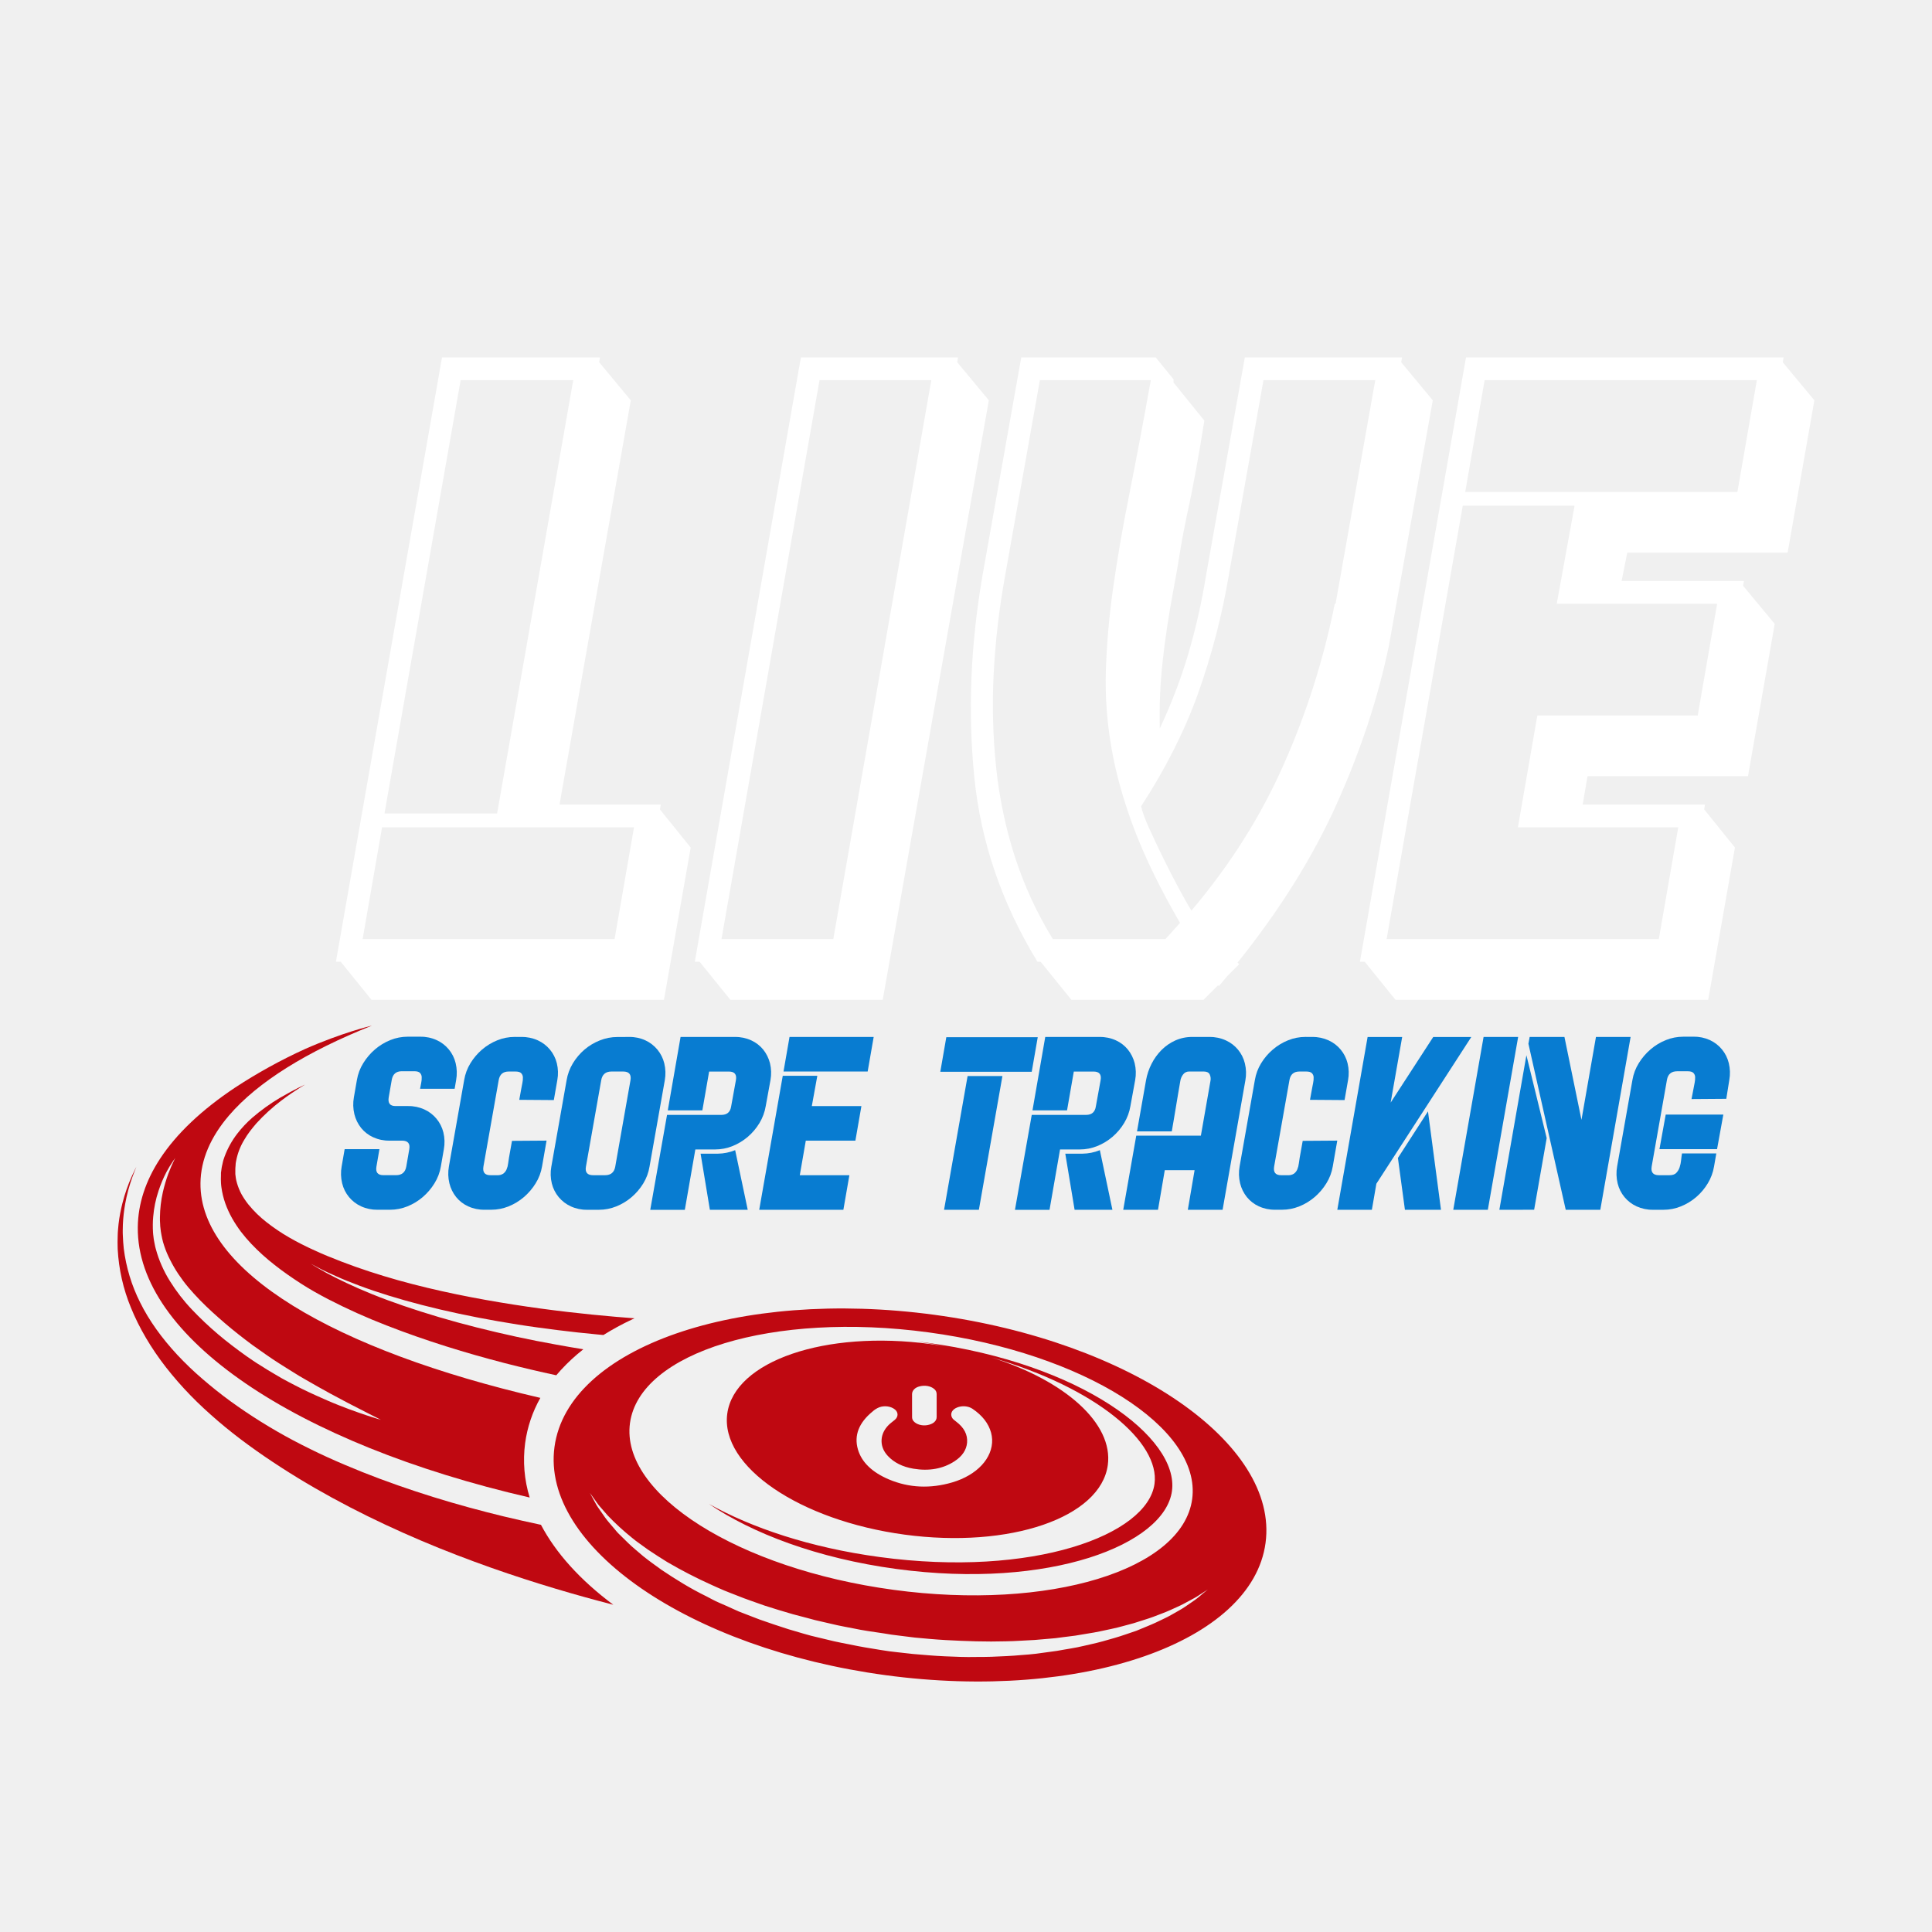
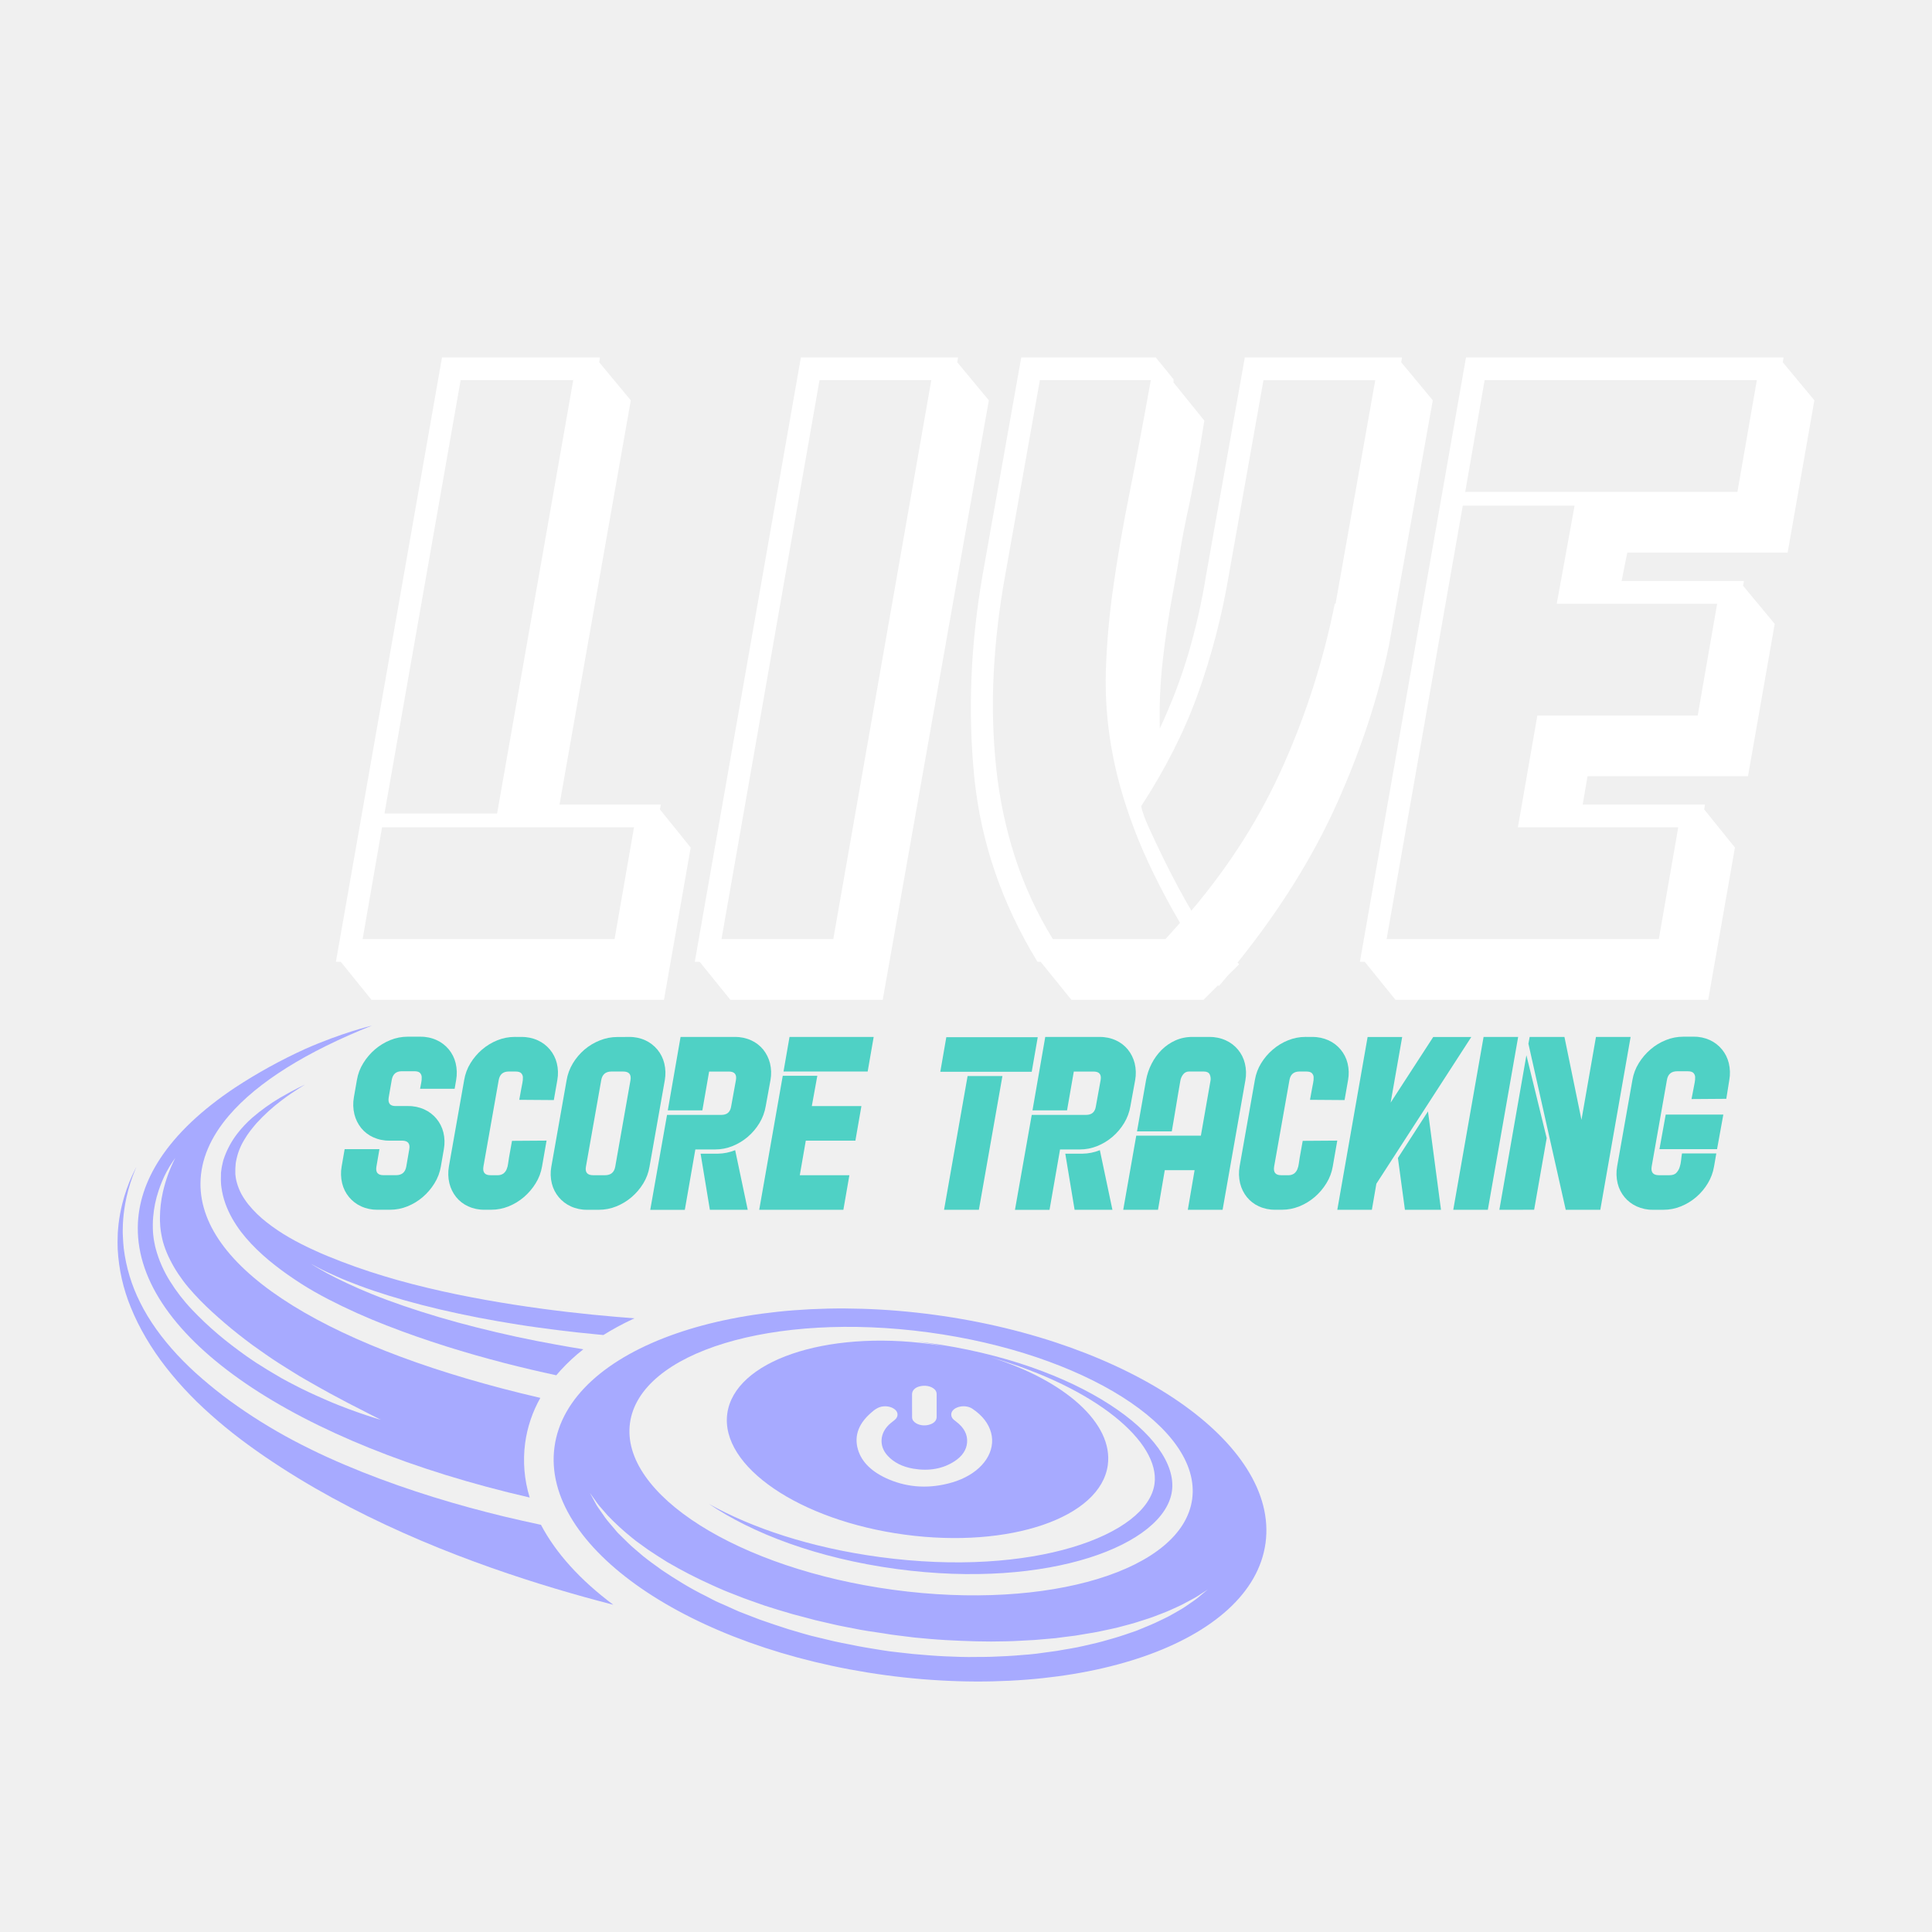
<svg xmlns="http://www.w3.org/2000/svg" id="Capa_1" data-name="Capa 1" viewBox="0 0 2000 2000">
  <defs>
-     <style>.cls-1{fill:#fff;}.cls-2{fill:#087cd1;}.cls-3{fill:none;}.cls-4{fill:#bf0811;}</style>
+     <style>.cls-1{fill:#fff;}.cls-2{fill:#4FD1C5;}.cls-3{fill:none;}.cls-4{fill:#a7aaff;}</style>
  </defs>
  <path class="cls-1" d="M621.1,370l-.83,5L653,414.44l-73.8,418.49H684l-.84,5L715,877.38l-27.67,157.67H384.6l-31.87-39.42h-5L457.57,370ZM395.51,856.41,375.38,972.15H636.2l20.13-115.74ZM398,842.16H514.59l78.84-448.68H476.86Z" />
  <path class="cls-1" d="M829.08,370h162.7l-.84,5,32.71,39.41L913.78,1035.05H756.12l-31.87-39.42h-5ZM746.89,972.15H862.62L964.1,393.48H848.37Z" />
  <path class="cls-1" d="M1214.85,392.64V396l31.87,39.42q-4.2,26.85-8.8,52t-9.65,47.8q-4.2,20.13-7.13,38.58t-6.29,36.06q-7.55,40.26-11.32,75.06a522.14,522.14,0,0,0-2.93,69.19,549.55,549.55,0,0,0,29.77-78,661.09,661.09,0,0,0,18-79.67L1288.65,370h162.7l-.84,5,32.71,39.41-45.29,253.28q-16.79,81.35-54.09,164.37T1281.11,996.47l1.67,1.68L1271,1009.89l-9.22,10.9-.84-.84-15.1,15.1h-136.7l-31.87-39.42H1074q-55.35-90.57-65.42-191.21t8.39-208L1057.19,370H1196.4Zm-138.37.84-36.07,202.95a793,793,0,0,0-11.74,100.64,623.84,623.84,0,0,0,2.52,97.28,456.7,456.7,0,0,0,19.29,92.25,393.16,393.16,0,0,0,39.41,85.55h116.58l15.09-16.78q-30.19-52-47-96t-23.9-84.71a395.35,395.35,0,0,1-5.87-80.93,791.65,791.65,0,0,1,7.54-85.12q6.3-44.85,16.78-97.28t22.22-117.83Zm195.4,202.95a717.25,717.25,0,0,1-31.87,122q-21,58.31-58.7,116.16,1.67,8.39,8.38,23.06t14.68,31q8,16.35,15.93,31t13,23.06q60.39-71.26,96-152.21A791.72,791.72,0,0,0,1381.74,625h.84l41.1-231.47H1307.94Z" />
  <path class="cls-1" d="M1517.6,370h328.76l-.84,5,32.71,39.41-27.68,157.67h-166l-5.87,29.35h126.63l-.84,5,32.71,39.42-27.67,157.67H1643.4l-5,29.35H1765l-.84,5L1796,877.38l-27.68,157.67H1444.64l-31.87-39.42h-5ZM1630,523.47H1514.25l-78.83,448.68H1717.2l20.13-115.74h-166l20.13-115.73h166L1777.59,625H1611.53Zm-113.21-14.26h281.78l20.13-115.73H1536.89Z" />
  <path class="cls-2" d="M435.12,1073.19a39.5,39.5,0,0,1,16.85,3.5,35.14,35.14,0,0,1,19.71,23.85,42.48,42.48,0,0,1,.52,17.51l-1.56,9.07H434.86q.51-2.85,1.16-6.09a24.54,24.54,0,0,0,.52-6,6.43,6.43,0,0,0-1.81-4.4c-1.13-1.13-3.07-1.69-5.84-1.69h-13q-8.82,0-10.37,9.08l-3.11,17.89q-1.56,9.07,7,9.07h13a39.54,39.54,0,0,1,16.86,3.5,35.36,35.36,0,0,1,19.7,23.73,41.59,41.59,0,0,1,.52,17.37l-3.11,17.89a47.9,47.9,0,0,1-6.61,17.5,60.51,60.51,0,0,1-12.19,14.27,57,57,0,0,1-15.82,9.59,47.82,47.82,0,0,1-18,3.5h-13a39.58,39.58,0,0,1-16.86-3.5,35.15,35.15,0,0,1-19.7-23.86,42.08,42.08,0,0,1-.52-17.5l3.11-17.89h36l-3.11,18.07q-1.56,8.89,7.26,8.9h13q9.06,0,10.63-8.88l3.11-18q1.56-8.88-7.52-8.88h-13a39.35,39.35,0,0,1-16.85-3.51,34.38,34.38,0,0,1-12.45-9.59,36.78,36.78,0,0,1-7-14.26,42.43,42.43,0,0,1-.52-17.5l3.12-17.89a47.84,47.84,0,0,1,6.61-17.51,60.82,60.82,0,0,1,12.18-14.26,57,57,0,0,1,15.82-9.59,47.85,47.85,0,0,1,18-3.5Z" />
  <path class="cls-2" d="M539.87,1073.45a39.43,39.43,0,0,1,16.86,3.5,35.32,35.32,0,0,1,19.7,23.72,41.63,41.63,0,0,1,.52,17.38l-3.63,20.74-35.78-.26,2.07-11.41q.52-2.85,1.17-6.09a24.39,24.39,0,0,0,.52-5.84,6.29,6.29,0,0,0-1.82-4.27c-1.12-1.13-3.07-1.69-5.83-1.69h-7q-8.82,0-10.38,8.82l-15.81,89.45q-1.56,9.09,7.26,9.08h7a10.26,10.26,0,0,0,6.35-1.69,10.65,10.65,0,0,0,3.37-4.41,21.48,21.48,0,0,0,1.56-6q.39-3.24.91-6.09l3.11-17.38,35.78-.25-4.67,26.7a47.72,47.72,0,0,1-6.61,17.5,60.28,60.28,0,0,1-12.19,14.27,56.84,56.84,0,0,1-15.81,9.59,47.89,47.89,0,0,1-18,3.5h-7a39.51,39.51,0,0,1-16.86-3.5,34.34,34.34,0,0,1-12.44-9.59,36.77,36.77,0,0,1-7-14.27,42.26,42.26,0,0,1-.51-17.5l15.81-89.45a48,48,0,0,1,6.49-17.38,59.34,59.34,0,0,1,12-14.13,56.9,56.9,0,0,1,15.82-9.59,47.66,47.66,0,0,1,18-3.5Z" />
  <path class="cls-2" d="M651.37,1073.45a38.51,38.51,0,0,1,16.72,3.5,35.41,35.41,0,0,1,19.58,23.85,42.48,42.48,0,0,1,.52,17.51l-15.82,89.45a48.13,48.13,0,0,1-6.48,17.37,59.27,59.27,0,0,1-12.06,14.14,57,57,0,0,1-15.82,9.59,47.82,47.82,0,0,1-18,3.5H607.81a39.51,39.51,0,0,1-16.86-3.5,35.3,35.3,0,0,1-19.7-23.73,41.42,41.42,0,0,1-.52-17.37l15.81-89.45A49.27,49.27,0,0,1,593,1100.8a58.26,58.26,0,0,1,12.05-14.26A56.44,56.44,0,0,1,621,1077a48.62,48.62,0,0,1,18.15-3.5Zm1.29,44.86q1.56-9.07-7.52-9.08H633q-9.09,0-10.63,9.08l-15.82,89.45q-1.56,8.82,7.52,8.82h12.19q9.06,0,10.63-8.82Z" />
  <path class="cls-2" d="M760.79,1073.45a39.38,39.38,0,0,1,16.85,3.5,34.46,34.46,0,0,1,12.45,9.59,37.06,37.06,0,0,1,7,14.13,41.8,41.8,0,0,1,.52,17.38l-4.93,27a49.44,49.44,0,0,1-6.48,17.51,58.34,58.34,0,0,1-12.06,14.26,57,57,0,0,1-15.82,9.59,47.85,47.85,0,0,1-18,3.5H719.82l-10.89,62.49H673.14l17.38-98.27h56.26q8.82,0,10.12-8.87l4.92-27.12q1.56-8.86-7.26-8.87H734.08l-7,40.19H691.29l13.23-76Zm-35.53,120.83h17.89a49.27,49.27,0,0,0,17.89-3.63l13,61.71H734.86Z" />
  <path class="cls-2" d="M846.09,1113.64l-5.7,31.37h51.34l-6.23,35.79H834.16l-6.22,35.78h51.34l-6.22,35.78H785.94l24.37-138.72Zm-35-4.41,6.22-35.78h87.12l-6.22,35.78Z" />
  <path class="cls-2" d="M979.62,1073.71h94.65l-6.23,35.78H973.4Zm-2.33,178.65,24.37-138.46h36.05l-24.38,138.46Z" />
  <path class="cls-2" d="M1138.31,1073.45a39.35,39.35,0,0,1,16.85,3.5,34.46,34.46,0,0,1,12.45,9.59,37.06,37.06,0,0,1,7,14.13,41.8,41.8,0,0,1,.52,17.38l-4.93,27a49.44,49.44,0,0,1-6.48,17.51,58.34,58.34,0,0,1-12.06,14.26,57,57,0,0,1-15.82,9.59,47.82,47.82,0,0,1-18,3.5h-20.48l-10.89,62.49h-35.78l17.37-98.27h56.27q8.81,0,10.11-8.87l4.92-27.12q1.56-8.86-7.26-8.87H1111.6l-7,40.19h-35.78l13.22-76Zm-35.53,120.83h17.9a49.36,49.36,0,0,0,17.89-3.63l13,61.71h-39.15Z" />
  <path class="cls-2" d="M1252.13,1073.45A39.4,39.4,0,0,1,1269,1077a35.16,35.16,0,0,1,19.7,23.85,42.14,42.14,0,0,1,.52,17.51l-23.59,134h-36l7-41h-30.86l-7,41h-36l13.48-76.75h66.9l9.85-56.27a10.93,10.93,0,0,0-.78-7.26q-1.55-2.85-6-2.85h-15.3a7.41,7.41,0,0,0-6.22,3.11,14.44,14.44,0,0,0-2.85,6.74q-1.3,7.26-2.34,13.62t-2.07,12.44c-.69,4.07-1.39,8.21-2.08,12.45s-1.47,8.77-2.33,13.61h-36l9.33-52.89a60.6,60.6,0,0,1,5.71-17,56.07,56.07,0,0,1,10.37-14.39,47.82,47.82,0,0,1,14.26-9.85,42.36,42.36,0,0,1,17.63-3.63Z" />
  <path class="cls-2" d="M1358.44,1073.45a39.4,39.4,0,0,1,16.86,3.5,35.32,35.32,0,0,1,19.7,23.72,41.46,41.46,0,0,1,.52,17.38l-3.63,20.74-35.78-.26,2.07-11.41q.52-2.85,1.17-6.09a24.39,24.39,0,0,0,.52-5.84,6.25,6.25,0,0,0-1.82-4.27c-1.12-1.13-3.07-1.69-5.83-1.69h-7q-8.82,0-10.37,8.82L1319,1207.5q-1.56,9.09,7.26,9.08h7a10.29,10.29,0,0,0,6.36-1.69,10.81,10.81,0,0,0,3.37-4.41,21.83,21.83,0,0,0,1.55-6q.39-3.24.91-6.09l3.11-17.38,35.78-.25-4.66,26.7a47.92,47.92,0,0,1-6.62,17.5,60.47,60.47,0,0,1-12.18,14.27,57,57,0,0,1-15.82,9.59,47.85,47.85,0,0,1-18,3.5h-7a39.58,39.58,0,0,1-16.86-3.5,34.34,34.34,0,0,1-12.44-9.59,36.61,36.61,0,0,1-7-14.27,42.08,42.08,0,0,1-.52-17.5l15.81-89.45a48,48,0,0,1,6.49-17.38,59.16,59.16,0,0,1,12.06-14.13,56.84,56.84,0,0,1,15.81-9.59,47.66,47.66,0,0,1,18-3.5Z" />
  <path class="cls-2" d="M1424.82,1225.39l-4.67,27h-35.78l31.38-178.91h35.78l-11.93,67.93,44.08-67.93h39.41Zm29.56,27-7.26-53.67,31.12-48.23,13.48,101.9Z" />
  <path class="cls-2" d="M1504.42,1252.36l31.38-178.91h35.78l-31.37,178.91Z" />
  <path class="cls-2" d="M1552.13,1252.36l28-160,21,85.82-13,74.16Zm85-93.09,15-85.82H1688l-31.37,178.91h-35.79l-38.63-171.91,1.3-7h36Z" />
  <path class="cls-2" d="M1753.34,1073.19a38.62,38.62,0,0,1,16.72,3.5,35.41,35.41,0,0,1,19.58,23.85,42.31,42.31,0,0,1,.52,17.51l-3.11,19.44-36,.26,2.07-10.72q.51-2.88,1.17-6.15a24.83,24.83,0,0,0,.52-5.89,6.41,6.41,0,0,0-1.82-4.32q-1.7-1.7-5.83-1.7h-10.89q-9.09,0-10.64,8.84l-15.81,89.67q-1.56,9.11,7.52,9.1h10.89q4.66,0,7-2.34a14.7,14.7,0,0,0,3.5-5.83,33.9,33.9,0,0,0,1.55-7.39c.26-2.59.56-4.93.91-7h35.53l-2.34,13.48a49.32,49.32,0,0,1-6.48,17.5,58.2,58.2,0,0,1-12.06,14.27,56.9,56.9,0,0,1-15.82,9.59,47.82,47.82,0,0,1-18,3.5h-10.89a39.5,39.5,0,0,1-16.85-3.5,35.13,35.13,0,0,1-19.71-23.86,42.42,42.42,0,0,1-.52-17.5l15.82-89.45a48,48,0,0,1,6.61-17.51,60.62,60.62,0,0,1,12.19-14.26,56.75,56.75,0,0,1,15.82-9.59,47.85,47.85,0,0,1,18-3.5Zm-29,80.64h59.64l-6.49,35.78h-59.63Z" />
  <path class="cls-3" d="M1236.19,1654.26c-3.23,1.77-7,3.77-11.16,6s-9,4.19-14.22,6.62-11.11,4.35-17.2,6.79c-6.2,2.28-13,4.19-20,6.5-7.19,1.75-14.6,4.1-22.53,5.8s-16.15,3.63-24.81,4.88c-4.28.7-8.69,1.42-13.1,2.19-4.48.59-9,1.16-13.66,1.72l-6.94.92q-3.48.32-7.08.62c-4.72.38-9.53.83-14.38,1.23-9.73.36-19.66,1.26-29.8,1.39-20.24.61-41.17-.14-62.4-1.29-10.61-.6-21.3-1.64-32-2.6-5.37-.68-10.74-1.32-16.06-2l-7.88-1-8.1-1.31-16.22-2.41c-5.43-.82-10.56-2-15.84-2.89s-10.52-1.94-15.74-3.09-10.41-2.37-15.61-3.6-10.33-2.36-15.37-3.84c-5.11-1.3-10.16-2.64-15.22-4-10-2.84-19.84-5.89-29.5-9-9.47-3.48-19-6.48-28-10.2-4.55-1.81-9-3.55-13.46-5.3s-8.63-3.8-12.87-5.69a482.86,482.86,0,0,1-46.45-23.92q-10.29-6.41-19.51-12.58c-5.88-4.4-11.83-8.19-16.84-12.48a261.17,261.17,0,0,1-25.14-23.06l-8.34-9.58c-2.4-2.78-4.05-5.52-5.59-7.53-2.63-3.65-4.19-5.8-4.52-6.28.28.52,1.55,2.85,3.71,6.79,1.28,2.2,2.65,5.15,4.74,8.25s4.6,6.61,7.37,10.55,6.47,7.82,10.21,12.37c1,1.1,1.85,2.28,2.89,3.39s2.18,2.14,3.3,3.26q3.39,3.29,7,6.88c4.77,4.78,10.47,9.16,16.17,14.2,5.92,4.76,12.42,9.37,19.16,14.24,13.8,9.26,29.09,18.89,46.22,27.23,4.24,2.16,8.51,4.41,12.94,6.5s9,4,13.53,6c2.28,1,4.61,2,6.89,3.09,2.38.89,4.72,1.82,7.1,2.76,4.77,1.83,9.59,3.67,14.39,5.55q14.68,5.22,30,10.08c10.3,2.93,20.58,6.34,31.22,8.65,5.33,1.25,10.62,2.54,16,3.83s10.79,2.21,16.23,3.29,10.91,2.31,16.3,3.13l16.19,2.58,8.11,1.23,8.41,1,16.47,1.83c11,.91,21.88,1.9,32.77,2.4s21.7,1,32.38.68c5.34-.08,10.65,0,15.91-.19s10.5-.48,15.68-.7,10.33-.63,15.41-1.09,10.1-.83,15.06-1.35,9.86-1.31,14.7-2c2.41-.29,4.83-.62,7.21-1s4.73-.82,7.08-1.25c4.69-.82,9.32-1.6,13.88-2.44s9-2,13.34-3c8.74-1.85,17-4.39,25-6.61s15.47-5.09,22.66-7.46c7-3,13.68-5.5,19.82-8.33,6-3,11.83-5.44,16.89-8.41s9.72-5.51,13.77-8.13,7.52-5.19,10.63-7.32,5.34-4.34,7.36-6c3-2.5,5-4.13,5.7-4.78-.81.51-2.93,1.9-6.26,4C1242.05,1650.61,1239.46,1652.5,1236.19,1654.26Z" />
  <path class="cls-3" d="M925.12,1645.81c160.72,21.69,299-20.41,309-94s-112.27-150.86-273-172.55-299,20.37-309,94S764.4,1624.12,925.12,1645.81Zm101.32-240.53c75.57,23.75,126.2,68,120.36,111.29-7.35,54.5-101.5,86.77-210.29,72.09s-191-70.77-183.65-125.26,101.5-86.78,210.29-72.09q8,1.08,15.86,2.46-14-2.77-28.7-5c3.08.37,6.19.74,9.35,1.17,158.73,21.42,261,98.09,253.56,153.48S1086.77,1645.62,928,1624.2c-82.41-11.12-149.62-37.13-194.16-67.37,43.94,24.62,104.52,45.26,176.78,55,158.73,21.42,277.35-22.8,284.5-75.83C1200.94,1493.2,1135.32,1436.76,1026.44,1405.28Z" />
  <path class="cls-3" d="M225.7,1381.16c9.42,8,19.23,15.35,29,22.38,4.92,3.39,9.81,6.82,14.77,9.82l7.38,4.64c2.47,1.47,4.9,2.93,7.36,4.38,4.82,2.94,9.7,5.55,14.44,8.17s9.49,5,14.08,7.23c9.18,4.58,18,8.57,26.2,12s15.74,6.46,22.48,9,12.65,4.56,17.53,6.17,8.77,2.76,11.39,3.62c2.31.67,3.67,1.08,4,1.19-.61-.33-5.84-3-14.53-7.38-4.62-2.37-10.22-5.23-16.65-8.54-3.25-1.62-6.62-3.46-10.2-5.38s-7.34-3.9-11.24-6c-7.83-4.2-16.2-9-25-14.08-4.42-2.55-8.89-5.27-13.45-8.07s-9.25-5.6-13.87-8.7c-9.42-5.93-18.78-12.73-28.35-19.48-9.4-7-18.9-14.22-27.93-22.13s-18.07-15.88-26.32-24.36c-4.11-4.27-8.07-8.56-11.83-13a155.9,155.9,0,0,1-10.3-13.76,133.77,133.77,0,0,1-8.42-14.46,99.19,99.19,0,0,1-6.26-14.86c-.38-1.29-.94-2.7-1.2-3.88s-.59-2.41-.88-3.6c-.59-2.41-.94-5-1.39-7.44-.22-2.51-.67-4.94-.71-7.4-.07-1.2-.15-2.43-.21-3.61s0-2.41,0-3.6a125.11,125.11,0,0,1,3-25.85,155.8,155.8,0,0,1,5.76-19.39c2-5.23,3.78-9.3,5.09-12,1.16-2.35,1.84-3.76,2-4.08-.21.28-1.06,1.53-2.56,3.65a121.67,121.67,0,0,0-6.7,11.16,130.6,130.6,0,0,0-8,19.09,114.21,114.21,0,0,0-5.58,27c-.1,1.29-.2,2.58-.28,3.89s-.07,2.65-.11,4c-.12,2.7.13,5.44.21,8.24.06,1.41.28,2.8.43,4.23s.28,2.84.61,4.33.55,3,.86,4.43.67,2.76,1,4.15a113.44,113.44,0,0,0,6,17,124.37,124.37,0,0,0,8.58,16.25,183,183,0,0,0,22.79,29.46A344.57,344.57,0,0,0,225.7,1381.16Z" />
  <path class="cls-4" d="M967.21,1361.07C764,1333.63,587.91,1394.89,574,1497.91s139.6,208.81,342.84,236.24,379.35-33.86,393.25-136.88S1170.5,1388.5,967.21,1361.07ZM652.14,1473.26c9.94-73.64,148.24-115.7,309-94s282.93,98.91,273,172.55-148.25,115.7-309,94S642.21,1546.85,652.14,1473.26ZM1244.77,1650c-2,1.62-4.29,3.78-7.36,6s-6.65,4.56-10.63,7.32-8.74,5.16-13.77,8.13-10.85,5.4-16.89,8.41c-6.14,2.83-12.82,5.36-19.82,8.33-7.19,2.37-14.65,5.15-22.66,7.46s-16.26,4.76-25,6.61c-4.36,1-8.82,2.07-13.34,3s-9.19,1.62-13.88,2.44c-2.35.43-4.69.86-7.08,1.25s-4.8.67-7.21,1c-4.84.67-9.73,1.33-14.7,2s-10,.94-15.06,1.35-10.2.91-15.41,1.09-10.4.44-15.68.7-10.57.11-15.91.19c-10.68.27-21.48-.22-32.38-.68s-21.8-1.49-32.77-2.4l-16.47-1.83-8.41-1-8.11-1.23L896,1705.47c-5.39-.82-10.9-2.09-16.3-3.13s-10.9-2.08-16.23-3.29-10.66-2.58-16-3.83c-10.64-2.31-20.92-5.72-31.22-8.65q-15.25-4.85-30-10.08c-4.8-1.88-9.62-3.72-14.39-5.55-2.38-.94-4.72-1.87-7.1-2.76-2.28-1.06-4.61-2.08-6.89-3.09-4.56-2.07-9-4.08-13.53-6s-8.7-4.34-12.94-6.5c-17.13-8.34-32.42-18-46.22-27.23-6.74-4.87-13.24-9.48-19.16-14.24-5.7-5-11.4-9.42-16.17-14.2q-3.6-3.58-7-6.88c-1.12-1.12-2.21-2.19-3.3-3.26s-1.94-2.29-2.89-3.39c-3.74-4.55-7.4-8.43-10.21-12.37s-5.24-7.49-7.37-10.55-3.46-6.05-4.74-8.25c-2.16-3.94-3.43-6.27-3.71-6.79.33.48,1.89,2.63,4.52,6.28,1.54,2,3.19,4.75,5.59,7.53l8.34,9.58a261.17,261.17,0,0,0,25.14,23.06c5,4.29,11,8.08,16.84,12.48q9.2,6.2,19.51,12.58a482.86,482.86,0,0,0,46.45,23.92c4.24,1.89,8.5,3.87,12.87,5.69s8.91,3.49,13.46,5.3c9,3.72,18.5,6.72,28,10.2,9.66,3.1,19.5,6.15,29.5,9,5.06,1.35,10.11,2.69,15.22,4,5,1.48,10.19,2.7,15.37,3.84s10.41,2.41,15.61,3.6,10.47,2,15.74,3.09,10.41,2.07,15.84,2.89l16.22,2.41,8.1,1.31,7.88,1c5.32.63,10.69,1.27,16.06,2,10.69,1,21.38,2,32,2.6,21.23,1.15,42.16,1.9,62.4,1.29,10.14-.13,20.07-1,29.8-1.39,4.85-.4,9.66-.85,14.38-1.23q3.6-.3,7.08-.62l6.94-.92c4.61-.56,9.18-1.13,13.66-1.72,4.41-.77,8.82-1.49,13.1-2.19,8.66-1.25,16.85-3.23,24.81-4.88s15.34-4,22.53-5.8c7-2.31,13.77-4.22,20-6.5,6.09-2.44,12-4.41,17.2-6.79s10-4.41,14.22-6.62,7.93-4.25,11.16-6,5.86-3.65,8-5c3.33-2.14,5.45-3.53,6.26-4C1249.73,1645.88,1247.79,1647.51,1244.77,1650Z" />
  <path class="cls-4" d="M910.66,1611.84c-72.26-9.75-132.84-30.39-176.78-55,44.54,30.24,111.75,56.25,194.16,67.37,158.73,21.42,277.7-25.38,285.18-80.77S1118.39,1411.37,959.66,1390c-3.16-.43-6.27-.8-9.35-1.17q14.7,2.21,28.7,5-7.83-1.37-15.86-2.46c-108.79-14.69-202.94,17.59-210.29,72.09S827.73,1574,936.51,1588.66s202.94-17.59,210.29-72.09c5.84-43.27-44.79-87.54-120.36-111.29,108.88,31.48,174.5,87.92,168.72,130.73C1188,1589,1069.39,1633.26,910.66,1611.84Zm33.5-156.79v-11.8c0-3.82,3.09-7,8-8.14,5.54-1.34,11.25-.31,14.86,2.72a6.63,6.63,0,0,1,2.6,5.2c0,8,0,15.93,0,23.89,0,4.24-3.76,7.39-9.81,8.4-5.61.93-11.49-.87-14.3-4.39a6.3,6.3,0,0,1-1.32-4.18C944.17,1462.85,944.16,1459,944.16,1455.05Zm82.89,35.08c.7,19.3-15.67,36.93-41.36,44.47-22.5,6.59-44.58,5.71-65.42-3.08-17.15-7.24-28.29-17.68-32.17-31.14-4.2-14.57,1.12-27.68,15.13-39.15a22.92,22.92,0,0,1,7.23-4.5c5.42-1.89,11.95-.94,16,2.39,3.61,2.94,3.57,7.7-.21,10.73-2.78,2.24-5.71,4.37-7.87,6.94-4.11,4.88-6,10.1-5.79,15.71.21,5.34,2.39,10.28,6.6,14.78,6.24,6.66,15,11.19,26.33,13.1,16.28,2.74,30.69.12,42.71-7.76,7.94-5.2,12.23-11.68,12.88-19.16.73-8.37-3.1-15.68-11.43-21.91-1.75-1.32-3.54-2.62-4.32-4.38-1.81-4.05.27-8,5.35-10.11s11.58-1.66,16,1.31q15.27,10.32,19.24,24.67A33.59,33.59,0,0,1,1027.05,1490.13Z" />
  <path class="cls-4" d="M548.33,1550.24a132.58,132.58,0,0,1-4.7-56.44,130.85,130.85,0,0,1,15.74-46.72c-213-49.31-352.73-131.07-351.84-222.27.25-24.38,10.53-47.88,29.55-70.09,29.66-34.64,80.64-66.21,147.95-93-1.77.43-30.87,7.31-69.21,24.19a540.52,540.52,0,0,0-72.46,39.95c-34.15,22.75-60.53,47.49-77.72,73.75-14.81,22.67-22.78,46.41-23,71C141.49,1384.06,306.05,1494.49,548.33,1550.24ZM175.88,1326.15a124.37,124.37,0,0,1-8.58-16.25,113.44,113.44,0,0,1-6-17c-.37-1.39-.76-2.64-1-4.15s-.57-3-.86-4.43-.43-2.9-.61-4.33-.37-2.82-.43-4.23c-.08-2.8-.33-5.54-.21-8.24,0-1.35.06-2.7.11-4s.18-2.6.28-3.89a114.21,114.21,0,0,1,5.58-27,130.6,130.6,0,0,1,8-19.09,121.67,121.67,0,0,1,6.7-11.16c1.5-2.12,2.35-3.37,2.56-3.65-.14.32-.82,1.73-2,4.08-1.31,2.7-3.07,6.77-5.09,12a155.8,155.8,0,0,0-5.76,19.39,125.11,125.11,0,0,0-3,25.85c0,1.19,0,2.39,0,3.6s.14,2.41.21,3.61c0,2.46.49,4.89.71,7.4.45,2.43.8,5,1.39,7.44.29,1.19.59,2.39.88,3.6s.82,2.59,1.2,3.88a99.19,99.19,0,0,0,6.26,14.86,133.77,133.77,0,0,0,8.42,14.46,155.9,155.9,0,0,0,10.3,13.76c3.76,4.43,7.72,8.72,11.83,13,8.25,8.48,17.23,16.58,26.32,24.36s18.53,15.14,27.93,22.13c9.57,6.75,18.93,13.55,28.35,19.48,4.62,3.1,9.36,5.76,13.87,8.7s9,5.52,13.45,8.07c8.81,5,17.18,9.88,25,14.08,3.9,2.09,7.66,4.11,11.24,6s6.95,3.76,10.2,5.38c6.43,3.31,12,6.17,16.65,8.54,8.69,4.41,13.92,7,14.53,7.38-.31-.11-1.67-.52-4-1.19-2.62-.86-6.52-1.92-11.39-3.62s-10.81-3.61-17.53-6.17-14.32-5.43-22.48-9-17-7.46-26.2-12c-4.59-2.26-9.27-4.74-14.08-7.23s-9.62-5.23-14.44-8.17c-2.46-1.45-4.89-2.91-7.36-4.38l-7.38-4.64c-5-3-9.85-6.43-14.77-9.82-9.77-7-19.58-14.37-29-22.38a344.57,344.57,0,0,1-27-25.55A183,183,0,0,1,175.88,1326.15Z" />
  <path class="cls-4" d="M325.59,1294.39c-9.08-4.11-17.86-8.52-26.18-13.34A195.13,195.13,0,0,1,276,1265.27a116.4,116.4,0,0,1-19-18.57,81.33,81.33,0,0,1-7-10.45,59.84,59.84,0,0,1-4.6-11.24c-.26-1-.49-1.92-.76-2.88s-.36-1.94-.55-2.92-.22-2-.37-2.94l-.1-.76,0-.37c0,.13,0,.21,0,.29v-.2l0-1.76c0-1.17,0-2.33,0-3.5a10.72,10.72,0,0,1,.08-1.51l.12-1.33c0-.92.11-1.81.17-2.71s.37-1.93.51-2.91a64.46,64.46,0,0,1,8.32-21.53c3.72-6.54,8.31-12.06,12.67-17.19a189.68,189.68,0,0,1,25.64-23.4c7.66-5.78,14-10,18.27-12.69,3.56-2.25,5.74-3.59,6.42-4-.7.32-3,1.43-6.77,3.29-4.55,2.24-11.13,5.78-19.43,10.58a200.4,200.4,0,0,0-28.55,20.56,116.6,116.6,0,0,0-15.53,16.55,89.85,89.85,0,0,0-13.08,23.66c-.41,1.17-.84,2.35-1.22,3.58s-.64,2.66-.94,4l-.47,2a16.33,16.33,0,0,0-.37,1.92c-.16,1.17-.31,2.31-.47,3.47l-.25,1.74,0,.23a.07.07,0,0,1,0,.06s0,.1,0,.67l0,.51,0,1c0,1.37-.14,2.78-.1,4.15s.1,2.8.14,4.19.27,2.82.43,4.23a83.53,83.53,0,0,0,4,16.57,100.9,100.9,0,0,0,7,15.37,135.68,135.68,0,0,0,9.17,14,162.55,162.55,0,0,0,10.71,12.55,218.12,218.12,0,0,0,24.34,22c8.56,6.76,17.57,13,26.85,19s18.84,11.34,28.61,16.43a614.74,614.74,0,0,0,60.28,27.08c40.91,16,82.58,28.69,121.88,38.9,18.55,4.74,36.57,9,53.8,12.69,1.49-1.77,3-3.51,4.6-5.25a193,193,0,0,1,23.42-21.66c-9.2-1.49-18.58-3.08-28-4.82-13.59-2.45-27.46-5.13-41.24-8.13-27.54-6-54.93-12.84-80.35-20.38s-48.92-15.57-68.7-23.56c-9.89-4-18.86-7.93-26.73-11.65S343.92,1321,338.42,1318s-9.75-5.62-12.65-7.31c-2.16-1.33-3.59-2.15-4.17-2.51.6.3,2.07,1.1,4.27,2.24,3,1.52,7.28,4,12.94,6.56s12.51,5.79,20.5,9,17.1,6.67,27.09,10.06c20,6.8,43.67,13.53,69.24,19.53s53,11.28,80.57,15.62c13.8,2.2,27.55,4,41.2,5.74s27,3.15,40,4.39c2.43.25,4.84.47,7.24.68a285.35,285.35,0,0,1,29.24-15.92c1-.47,2-.92,3-1.37-6.21-.47-12.69-1-19.41-1.55-31.06-2.64-67.27-6.62-105.81-12.65s-79.42-14-119.43-25.18c-20-5.62-39.72-12-58.75-19.33C344,1302.36,334.62,1298.58,325.59,1294.39Z" />
  <path class="cls-4" d="M560,1578.48q-18.86-4-38.46-8.67c-23.73-5.76-48.15-12.36-72.73-20s-49.33-16.23-73.73-25.95c-12.18-4.89-24.32-10-36.25-15.43s-23.68-11.26-35.21-17.33a550.55,550.55,0,0,1-65.19-40.65c-10.13-7.37-19.76-15.16-29-23.11a326.78,326.78,0,0,1-25.83-24.74c-15.94-17.13-29.25-35.48-38.59-54.42a170.68,170.68,0,0,1-16.9-55.77c-.4-4.41-.83-8.68-.92-12.85,0-1-.08-2-.12-3s0-2.08,0-3.1c0-2.07.08-4,.13-5.91a164.12,164.12,0,0,1,2.35-21.15,170.88,170.88,0,0,1,7.8-28.79c1.19-3.23,2.15-5.68,2.84-7.32.59-1.45.94-2.27,1-2.45-.08.18-.49,1-1.18,2.35-.8,1.55-1.94,3.92-3.35,7a171.47,171.47,0,0,0-9.93,28.38,165.56,165.56,0,0,0-4,21.5c-.2,2-.43,4.09-.57,6.11-.08,1-.14,2.06-.23,3.11s-.06,2.16-.1,3.27c-.22,4.33-.12,8.84,0,13.5a184.26,184.26,0,0,0,13.69,60.59c8.52,21,20.89,42,36.3,61.78A358,358,0,0,0,197,1444.28c9,9.32,18.68,18.17,28.73,26.81,20.15,17.29,42.18,33.05,65.11,47.88s46.88,28.59,71.24,41.22,49.14,24.15,73.81,34.64,49.27,19.86,73.22,28.34c45.18,15.9,88.15,28.39,125.77,38.07C600.56,1635.64,575.35,1607.62,560,1578.48Z" />
  <path class="cls-3" d="M1548.41,1509.11c4.44,1.4,8.78,2.89,13,4.46h1.41Q1555.79,1511.25,1548.41,1509.11Z" />
</svg>
